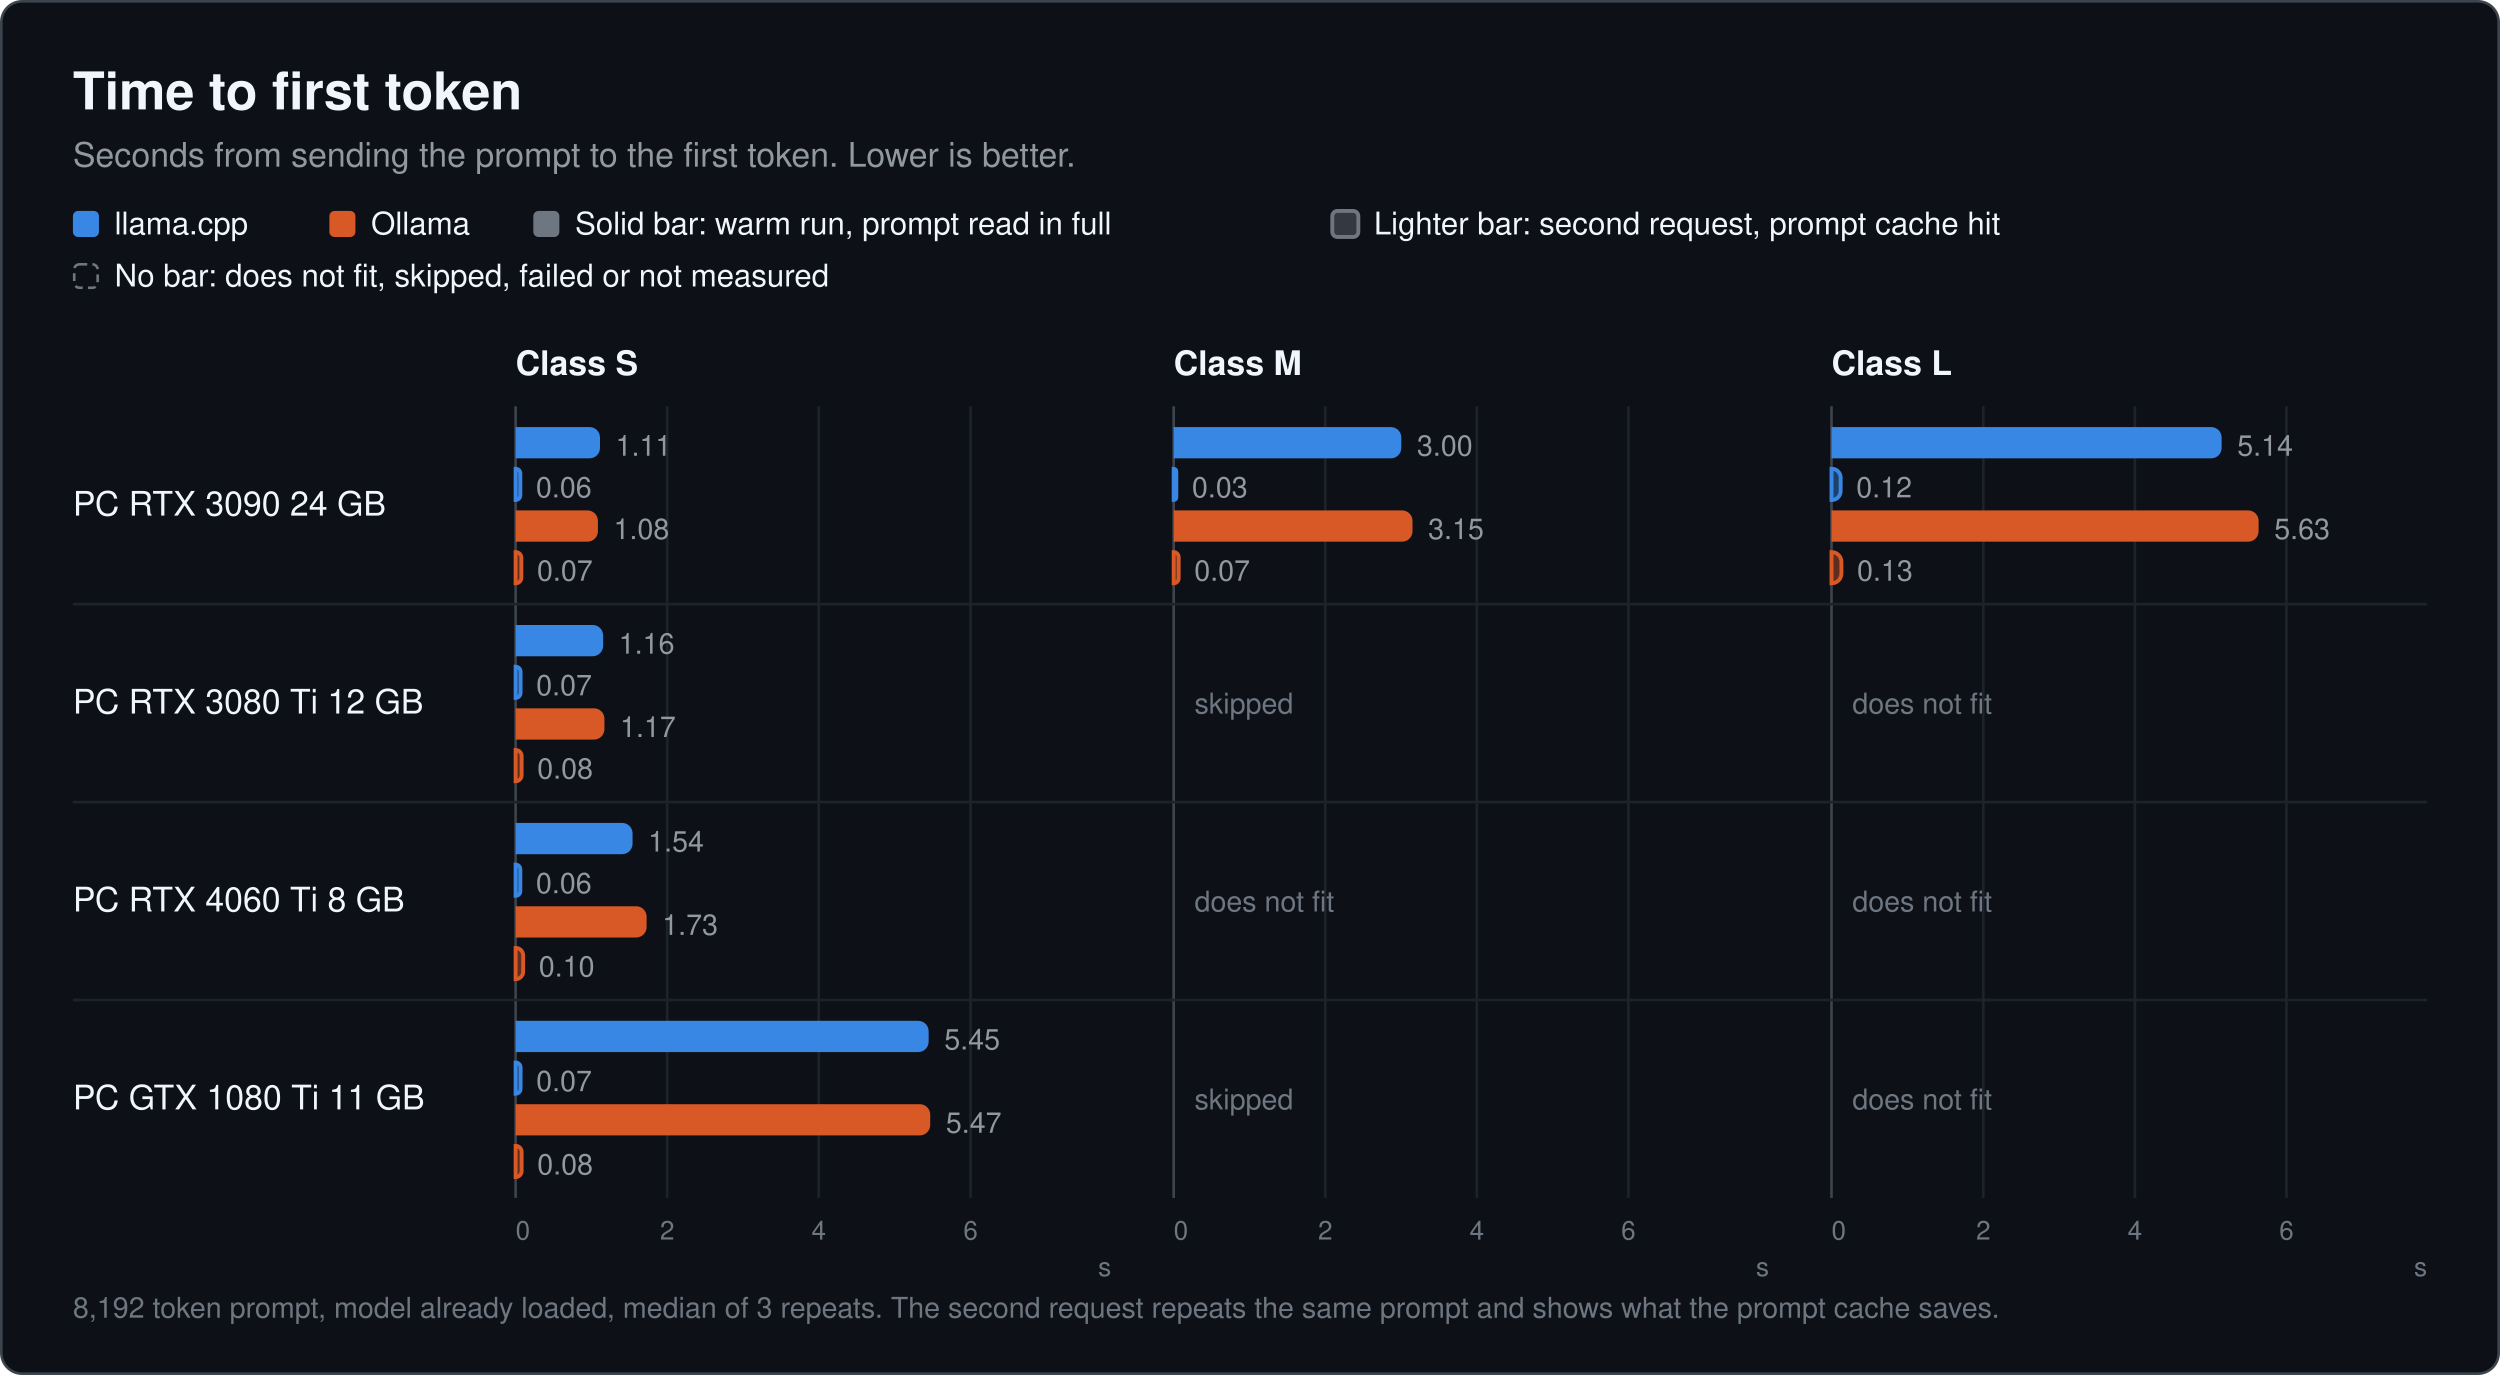
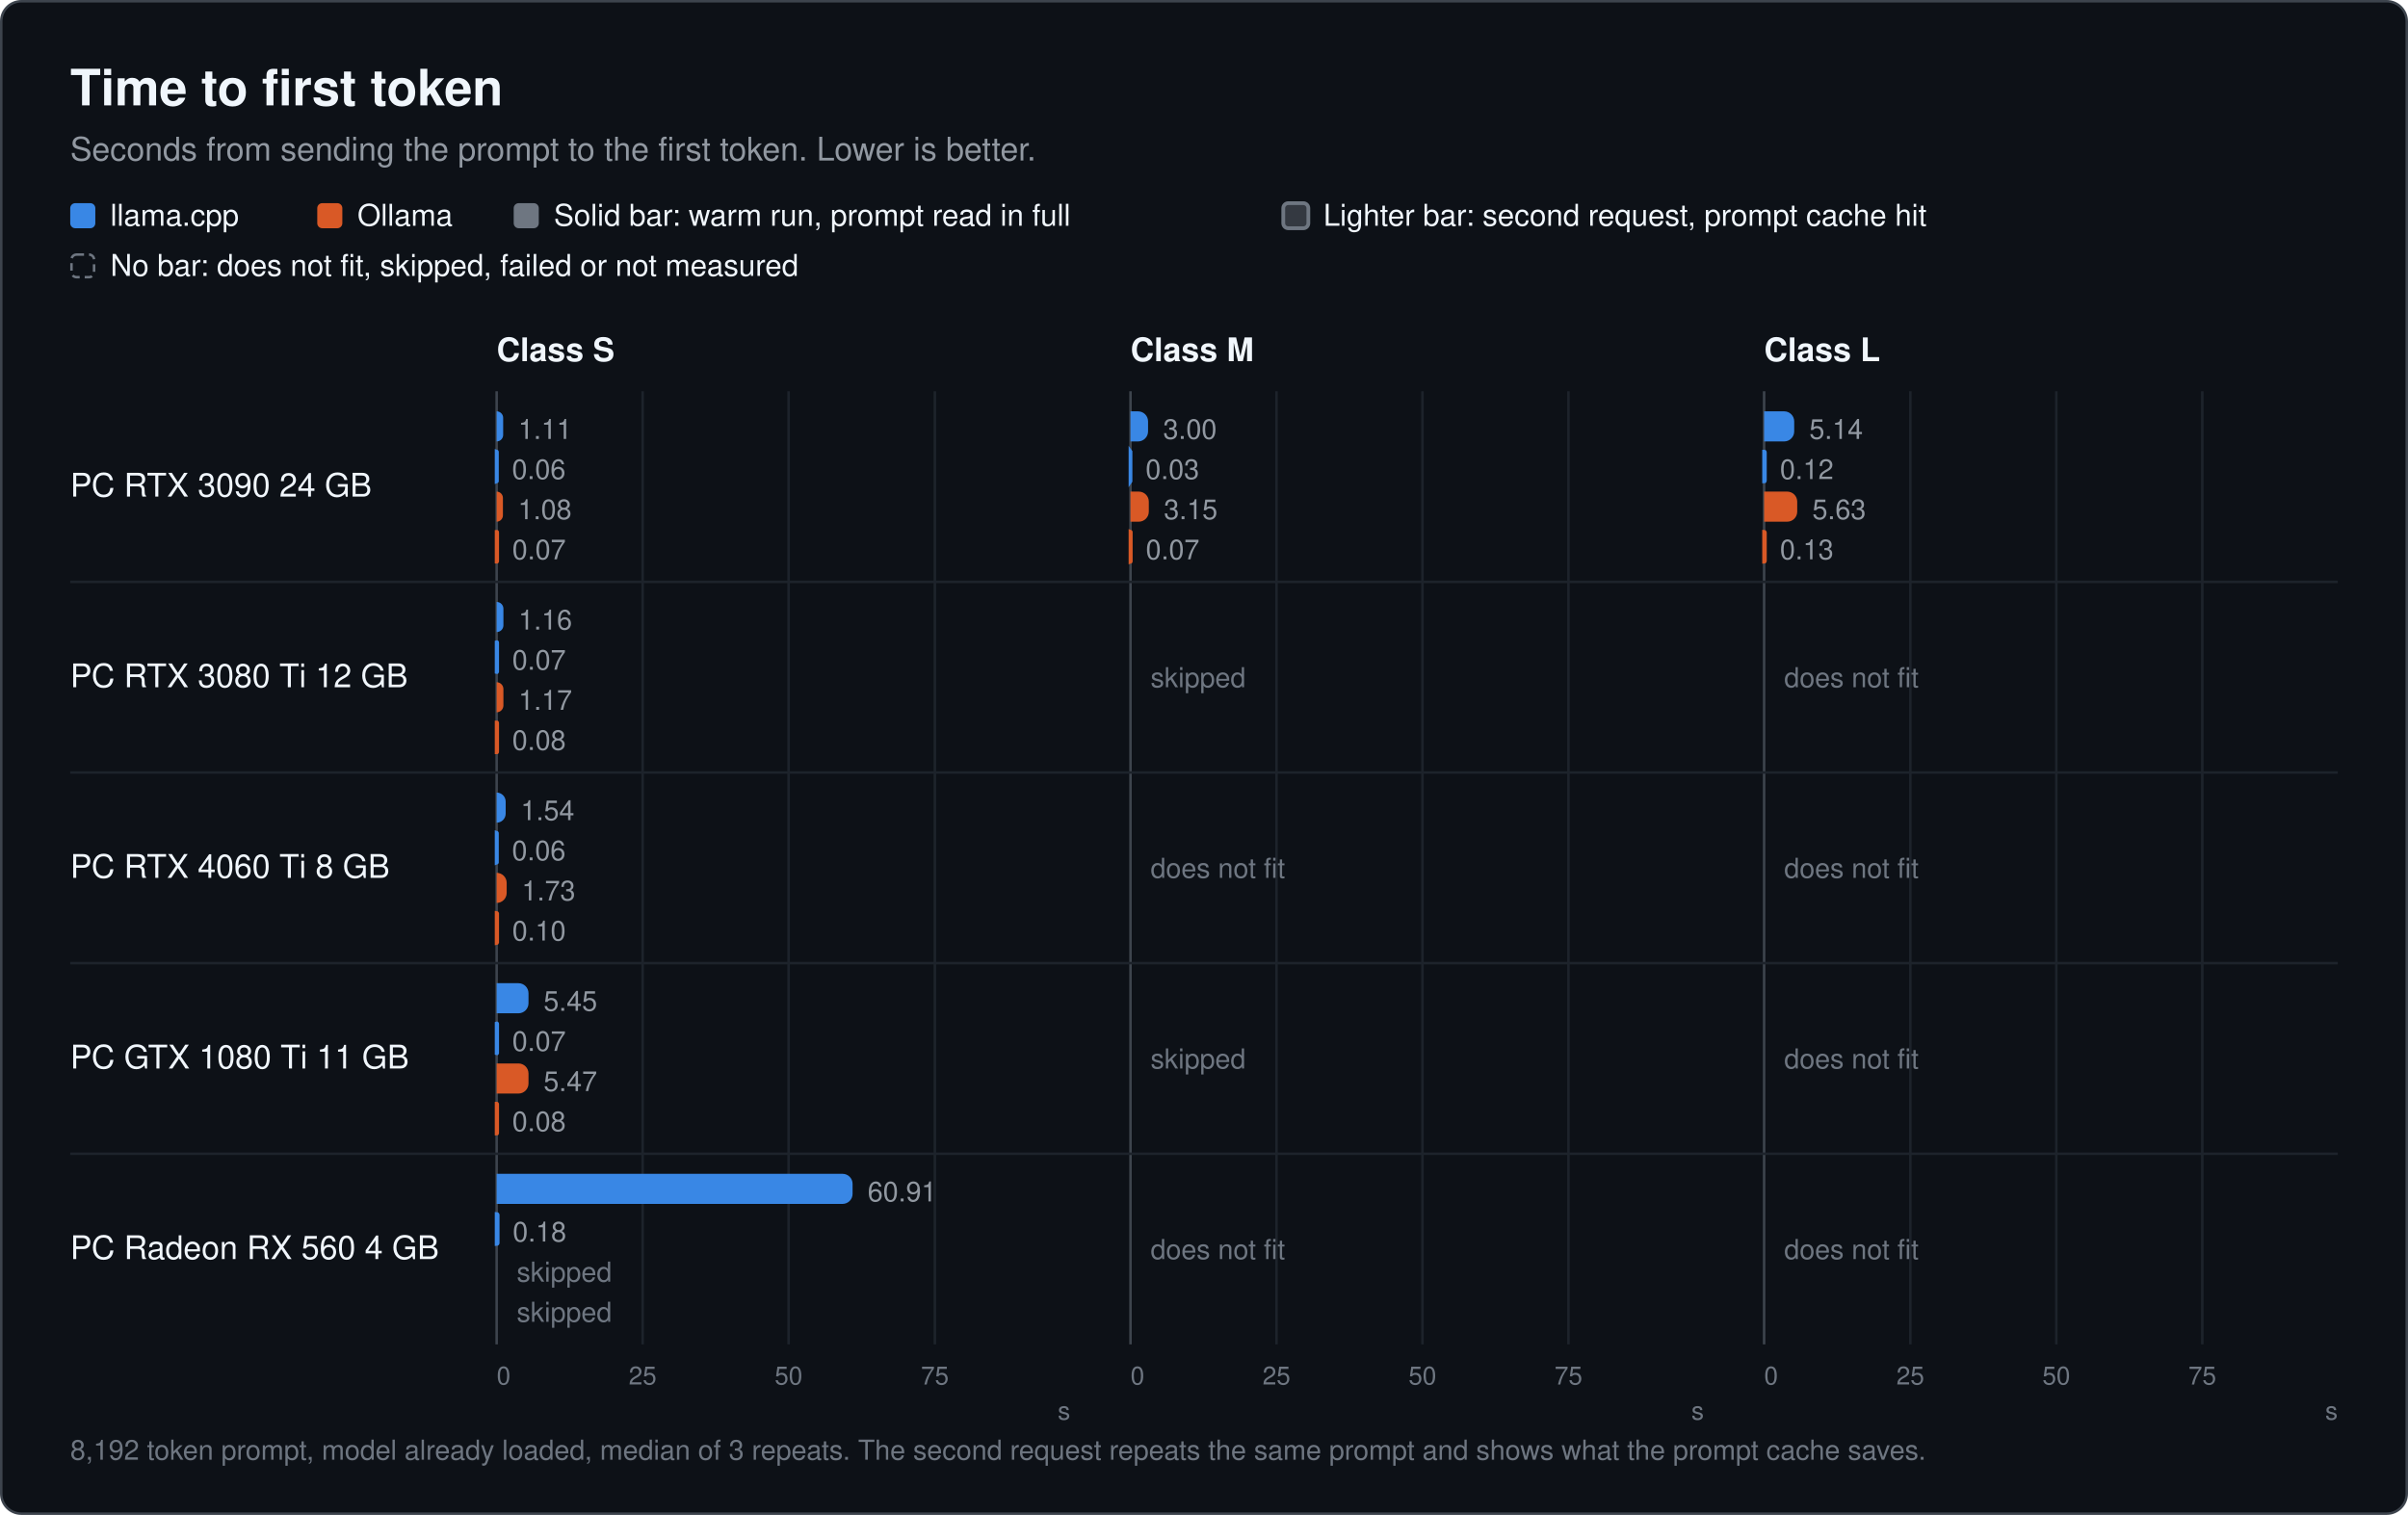
- <svg xmlns="http://www.w3.org/2000/svg" width="960" height="528" viewBox="0 0 960 528" role="img" aria-label="Time to first token in seconds per device, model class and engine">
+ <svg xmlns="http://www.w3.org/2000/svg" width="960" height="604" viewBox="0 0 960 604" role="img" aria-label="Time to first token in seconds per device, model class and engine">
  <style>
    text { font-family: system-ui, -apple-system, "Segoe UI", Helvetica, Arial, sans-serif; fill: #9198a1; }
    .title { font-size: 20px; font-weight: 600; fill: #f0f6fc; }
    .section { font-size: 15px; font-weight: 600; fill: #f0f6fc; }
    .panel { font-size: 13px; font-weight: 600; fill: #f0f6fc; }
    .device { font-size: 13px; fill: #f0f6fc; }
    .sub { font-size: 13px; }
    .legend { font-size: 12px; fill: #f0f6fc; }
    .value { font-size: 11px; font-variant-numeric: tabular-nums; }
    .tick { font-size: 10px; fill: #6e7681; font-variant-numeric: tabular-nums; }
    .muted, .note, .foot { fill: #6e7681; }
    .note { font-size: 11px; }
    .foot { font-size: 11px; }
    .cell { font-size: 12px; font-weight: 600; font-variant-numeric: tabular-nums; }
    .limitlabel { font-size: 10px; fill: #6e7681; }
    .grid { stroke: #1d232b; stroke-width: 1; }
    .row { stroke: #1d232b; stroke-width: 1; }
    .base { stroke: #3d444d; stroke-width: 1; }
    .limit { stroke: #4d5560; stroke-width: 1; stroke-dasharray: 2 3; }
    .gapbox { fill: none; stroke: #6e7681; stroke-width: 1; stroke-dasharray: 3 2; }
    </style>
-   <rect x="0.5" y="0.5" width="959" height="527" rx="8" fill="#0d1117" stroke="#3d444d" />
+   <rect x="0.5" y="0.5" width="959" height="603" rx="8" fill="#0d1117" stroke="#3d444d" />
  <text x="28" y="42" class="title">Time to first token</text>
  <text x="28" y="64" class="sub">Seconds from sending the prompt to the first token. Lower is better.</text>
  <rect x="28" y="81" width="10" height="10" rx="2" fill="#3987e5" />
  <text x="44" y="90" class="legend">llama.cpp</text>
  <rect x="126.48" y="81" width="10" height="10" rx="2" fill="#d95926" />
  <text x="142.48" y="90" class="legend">Ollama</text>
  <rect x="204.8" y="81" width="10" height="10" rx="2" fill="#6e7681" />
  <text x="220.8" y="90" class="legend">Solid bar: warm run, prompt read in full</text>
  <rect x="511.6" y="81" width="10" height="10" rx="2" fill="#6e7681" fill-opacity="0.4" stroke="#6e7681" stroke-width="1.5" />
  <text x="527.6" y="90" class="legend">Lighter bar: second request, prompt cache hit</text>
  <rect x="28.5" y="101.5" width="9" height="9" rx="2" class="gapbox" />
  <text x="44" y="110" class="legend">No bar: does not fit, skipped, failed or not measured</text>
  <text x="198.0" y="144" class="panel">Class S</text>
  <text x="450.7" y="144" class="panel">Class M</text>
  <text x="703.3" y="144" class="panel">Class L</text>
-   <text x="198.0" y="476" class="tick" text-anchor="start">0</text>
-   <line x1="256.2" y1="156" x2="256.2" y2="460" class="grid" />
-   <text x="256.2" y="476" class="tick" text-anchor="middle">2</text>
-   <line x1="314.4" y1="156" x2="314.4" y2="460" class="grid" />
-   <text x="314.4" y="476" class="tick" text-anchor="middle">4</text>
-   <line x1="372.7" y1="156" x2="372.7" y2="460" class="grid" />
-   <text x="372.7" y="476" class="tick" text-anchor="middle">6</text>
-   <line x1="198.0" y1="156" x2="198.0" y2="460" class="base" />
-   <text x="426.7" y="490" class="tick" text-anchor="end">s</text>
-   <path d="M198.0,164.0H226.4A4,4 0 0 1 230.4,168.0V172.0A4,4 0 0 1 226.4,176.0H198.0Z" fill="#3987e5" />
-   <text x="236.4" y="175.0" class="value">1.11</text>
-   <path d="M198.0,180.0H198.0A1.809,1.809 0 0 1 199.8,181.8V190.2A1.809,1.809 0 0 1 198.0,192.0H198.0Z" fill="#3987e5" fill-opacity="0.4" stroke="#3987e5" stroke-width="1.5" />
-   <text x="205.8" y="191.0" class="value">0.06</text>
-   <path d="M198.0,196.0H225.6A4,4 0 0 1 229.6,200.0V204.0A4,4 0 0 1 225.6,208.0H198.0Z" fill="#d95926" />
-   <text x="235.6" y="207.0" class="value">1.08</text>
-   <path d="M198.0,212.0H198.0A2.176,2.176 0 0 1 200.2,214.2V221.8A2.176,2.176 0 0 1 198.0,224.0H198.0Z" fill="#d95926" fill-opacity="0.4" stroke="#d95926" stroke-width="1.5" />
-   <text x="206.2" y="223.0" class="value">0.07</text>
-   <path d="M198.0,240.0H227.6A4,4 0 0 1 231.6,244.0V248.0A4,4 0 0 1 227.6,252.0H198.0Z" fill="#3987e5" />
-   <text x="237.6" y="251.0" class="value">1.16</text>
-   <path d="M198.0,256.0H198.0A1.943,1.943 0 0 1 199.9,257.9V266.1A1.943,1.943 0 0 1 198.0,268.0H198.0Z" fill="#3987e5" fill-opacity="0.4" stroke="#3987e5" stroke-width="1.5" />
-   <text x="205.9" y="267.0" class="value">0.07</text>
-   <path d="M198.0,272.0H228.1A4,4 0 0 1 232.1,276.0V280.0A4,4 0 0 1 228.1,284.0H198.0Z" fill="#d95926" />
-   <text x="238.1" y="283.0" class="value">1.17</text>
-   <path d="M198.0,288.0H198.0A2.293,2.293 0 0 1 200.3,290.3V297.7A2.293,2.293 0 0 1 198.0,300.0H198.0Z" fill="#d95926" fill-opacity="0.4" stroke="#d95926" stroke-width="1.5" />
-   <text x="206.3" y="299.0" class="value">0.08</text>
-   <path d="M198.0,316.0H238.9A4,4 0 0 1 242.9,320.0V324.0A4,4 0 0 1 238.9,328.0H198.0Z" fill="#3987e5" />
-   <text x="248.9" y="327.0" class="value">1.54</text>
-   <path d="M198.0,332.0H198.0A1.809,1.809 0 0 1 199.8,333.8V342.2A1.809,1.809 0 0 1 198.0,344.0H198.0Z" fill="#3987e5" fill-opacity="0.4" stroke="#3987e5" stroke-width="1.5" />
-   <text x="205.8" y="343.0" class="value">0.06</text>
-   <path d="M198.0,348.0H244.3A4,4 0 0 1 248.3,352.0V356.0A4,4 0 0 1 244.3,360.0H198.0Z" fill="#d95926" />
-   <text x="254.3" y="359.0" class="value">1.73</text>
-   <path d="M198.0,364.0H198.0A2.907,2.907 0 0 1 200.9,366.9V373.1A2.907,2.907 0 0 1 198.0,376.0H198.0Z" fill="#d95926" fill-opacity="0.4" stroke="#d95926" stroke-width="1.5" />
-   <text x="206.9" y="375.0" class="value">0.10</text>
-   <path d="M198.0,392.0H352.6A4,4 0 0 1 356.6,396.0V400.0A4,4 0 0 1 352.6,404.0H198.0Z" fill="#3987e5" />
-   <text x="362.6" y="403.0" class="value">5.45</text>
-   <path d="M198.0,408.0H198.0A1.903,1.903 0 0 1 199.9,409.9V418.1A1.903,1.903 0 0 1 198.0,420.0H198.0Z" fill="#3987e5" fill-opacity="0.4" stroke="#3987e5" stroke-width="1.5" />
-   <text x="205.9" y="419.0" class="value">0.07</text>
-   <path d="M198.0,424.0H353.2A4,4 0 0 1 357.2,428.0V432.0A4,4 0 0 1 353.2,436.0H198.0Z" fill="#d95926" />
-   <text x="363.2" y="435.0" class="value">5.47</text>
-   <path d="M198.0,440.0H198.0A2.314,2.314 0 0 1 200.3,442.3V449.7A2.314,2.314 0 0 1 198.0,452.0H198.0Z" fill="#d95926" fill-opacity="0.4" stroke="#d95926" stroke-width="1.5" />
-   <text x="206.3" y="451.0" class="value">0.08</text>
-   <text x="450.7" y="476" class="tick" text-anchor="start">0</text>
-   <line x1="508.9" y1="156" x2="508.9" y2="460" class="grid" />
-   <text x="508.9" y="476" class="tick" text-anchor="middle">2</text>
-   <line x1="567.1" y1="156" x2="567.1" y2="460" class="grid" />
-   <text x="567.1" y="476" class="tick" text-anchor="middle">4</text>
-   <line x1="625.3" y1="156" x2="625.3" y2="460" class="grid" />
-   <text x="625.3" y="476" class="tick" text-anchor="middle">6</text>
-   <line x1="450.7" y1="156" x2="450.7" y2="460" class="base" />
-   <text x="679.3" y="490" class="tick" text-anchor="end">s</text>
-   <path d="M450.7,164.0H534.1A4,4 0 0 1 538.1,168.0V172.0A4,4 0 0 1 534.1,176.0H450.7Z" fill="#3987e5" />
-   <text x="544.1" y="175.0" class="value">3.00</text>
-   <path d="M450.7,180.0H450.7A1.013,1.013 0 0 1 451.7,181.0V191.0A1.013,1.013 0 0 1 450.7,192.0H450.7Z" fill="#3987e5" fill-opacity="0.4" stroke="#3987e5" stroke-width="1.5" />
-   <text x="457.7" y="191.0" class="value">0.03</text>
-   <path d="M450.7,196.0H538.4A4,4 0 0 1 542.4,200.0V204.0A4,4 0 0 1 538.4,208.0H450.7Z" fill="#d95926" />
-   <text x="548.4" y="207.0" class="value">3.15</text>
-   <path d="M450.7,212.0H450.7A1.952,1.952 0 0 1 452.6,214.0V222.0A1.952,1.952 0 0 1 450.7,224.0H450.7Z" fill="#d95926" fill-opacity="0.4" stroke="#d95926" stroke-width="1.5" />
-   <text x="458.6" y="223.0" class="value">0.07</text>
+   <text x="198.0" y="552" class="tick" text-anchor="start">0</text>
+   <line x1="256.2" y1="156" x2="256.2" y2="536" class="grid" />
+   <text x="256.2" y="552" class="tick" text-anchor="middle">25</text>
+   <line x1="314.4" y1="156" x2="314.4" y2="536" class="grid" />
+   <text x="314.4" y="552" class="tick" text-anchor="middle">50</text>
+   <line x1="372.7" y1="156" x2="372.7" y2="536" class="grid" />
+   <text x="372.7" y="552" class="tick" text-anchor="middle">75</text>
+   <line x1="198.0" y1="156" x2="198.0" y2="536" class="base" />
+   <text x="426.7" y="566" class="tick" text-anchor="end">s</text>
+   <path d="M198.0,164.0H198.0A2.594,2.594 0 0 1 200.6,166.6V173.4A2.594,2.594 0 0 1 198.0,176.0H198.0Z" fill="#3987e5" />
+   <text x="206.6" y="175.0" class="value">1.11</text>
+   <path d="M198.0,180.0H198.0A0.145,0.145 0 0 1 198.1,180.1V191.9A0.145,0.145 0 0 1 198.0,192.0H198.0Z" fill="#3987e5" fill-opacity="0.4" stroke="#3987e5" stroke-width="1.5" />
+   <text x="204.1" y="191.0" class="value">0.06</text>
+   <path d="M198.0,196.0H198.0A2.526,2.526 0 0 1 200.5,198.5V205.5A2.526,2.526 0 0 1 198.0,208.0H198.0Z" fill="#d95926" />
+   <text x="206.5" y="207.0" class="value">1.08</text>
+   <path d="M198.0,212.0H198.0A0.174,0.174 0 0 1 198.2,212.2V223.8A0.174,0.174 0 0 1 198.0,224.0H198.0Z" fill="#d95926" fill-opacity="0.4" stroke="#d95926" stroke-width="1.5" />
+   <text x="204.2" y="223.0" class="value">0.07</text>
+   <path d="M198.0,240.0H198.0A2.691,2.691 0 0 1 200.7,242.7V249.3A2.691,2.691 0 0 1 198.0,252.0H198.0Z" fill="#3987e5" />
+   <text x="206.7" y="251.0" class="value">1.16</text>
+   <path d="M198.0,256.0H198.0A0.155,0.155 0 0 1 198.2,256.2V267.8A0.155,0.155 0 0 1 198.0,268.0H198.0Z" fill="#3987e5" fill-opacity="0.4" stroke="#3987e5" stroke-width="1.5" />
+   <text x="204.2" y="267.0" class="value">0.07</text>
+   <path d="M198.0,272.0H198.0A2.728,2.728 0 0 1 200.7,274.7V281.3A2.728,2.728 0 0 1 198.0,284.0H198.0Z" fill="#d95926" />
+   <text x="206.7" y="283.0" class="value">1.17</text>
+   <path d="M198.0,288.0H198.0A0.183,0.183 0 0 1 198.2,288.2V299.8A0.183,0.183 0 0 1 198.0,300.0H198.0Z" fill="#d95926" fill-opacity="0.4" stroke="#d95926" stroke-width="1.5" />
+   <text x="204.2" y="299.0" class="value">0.08</text>
+   <path d="M198.0,316.0H198.0A3.59,3.59 0 0 1 201.6,319.6V324.4A3.59,3.59 0 0 1 198.0,328.0H198.0Z" fill="#3987e5" />
+   <text x="207.6" y="327.0" class="value">1.54</text>
+   <path d="M198.0,332.0H198.0A0.145,0.145 0 0 1 198.1,332.1V343.9A0.145,0.145 0 0 1 198.0,344.0H198.0Z" fill="#3987e5" fill-opacity="0.4" stroke="#3987e5" stroke-width="1.5" />
+   <text x="204.1" y="343.0" class="value">0.06</text>
+   <path d="M198.0,348.0H198.0A4,4 0 0 1 202.0,352.0V356.0A4,4 0 0 1 198.0,360.0H198.0Z" fill="#d95926" />
+   <text x="208.0" y="359.0" class="value">1.73</text>
+   <path d="M198.0,364.0H198.0A0.233,0.233 0 0 1 198.2,364.2V375.8A0.233,0.233 0 0 1 198.0,376.0H198.0Z" fill="#d95926" fill-opacity="0.4" stroke="#d95926" stroke-width="1.5" />
+   <text x="204.2" y="375.0" class="value">0.10</text>
+   <path d="M198.0,392.0H206.7A4,4 0 0 1 210.7,396.0V400.0A4,4 0 0 1 206.7,404.0H198.0Z" fill="#3987e5" />
+   <text x="216.7" y="403.0" class="value">5.45</text>
+   <path d="M198.0,408.0H198.0A0.152,0.152 0 0 1 198.2,408.2V419.8A0.152,0.152 0 0 1 198.0,420.0H198.0Z" fill="#3987e5" fill-opacity="0.4" stroke="#3987e5" stroke-width="1.5" />
+   <text x="204.2" y="419.0" class="value">0.07</text>
+   <path d="M198.0,424.0H206.7A4,4 0 0 1 210.7,428.0V432.0A4,4 0 0 1 206.7,436.0H198.0Z" fill="#d95926" />
+   <text x="216.7" y="435.0" class="value">5.47</text>
+   <path d="M198.0,440.0H198.0A0.185,0.185 0 0 1 198.2,440.2V451.8A0.185,0.185 0 0 1 198.0,452.0H198.0Z" fill="#d95926" fill-opacity="0.4" stroke="#d95926" stroke-width="1.5" />
+   <text x="204.2" y="451.0" class="value">0.08</text>
+   <path d="M198.0,468.0H335.9A4,4 0 0 1 339.9,472.0V476.0A4,4 0 0 1 335.9,480.0H198.0Z" fill="#3987e5" />
+   <text x="345.9" y="479.0" class="value">60.91</text>
+   <path d="M198.0,484.0H198.0A0.411,0.411 0 0 1 198.4,484.4V495.6A0.411,0.411 0 0 1 198.0,496.0H198.0Z" fill="#3987e5" fill-opacity="0.4" stroke="#3987e5" stroke-width="1.5" />
+   <text x="204.4" y="495.0" class="value">0.18</text>
+   <text x="206.0" y="511.0" class="note">skipped</text>
+   <text x="206.0" y="527.0" class="note">skipped</text>
+   <text x="450.7" y="552" class="tick" text-anchor="start">0</text>
+   <line x1="508.9" y1="156" x2="508.9" y2="536" class="grid" />
+   <text x="508.9" y="552" class="tick" text-anchor="middle">25</text>
+   <line x1="567.1" y1="156" x2="567.1" y2="536" class="grid" />
+   <text x="567.1" y="552" class="tick" text-anchor="middle">50</text>
+   <line x1="625.3" y1="156" x2="625.3" y2="536" class="grid" />
+   <text x="625.3" y="552" class="tick" text-anchor="middle">75</text>
+   <line x1="450.7" y1="156" x2="450.7" y2="536" class="base" />
+   <text x="679.3" y="566" class="tick" text-anchor="end">s</text>
+   <path d="M450.7,164.0H453.7A4,4 0 0 1 457.7,168.0V172.0A4,4 0 0 1 453.7,176.0H450.7Z" fill="#3987e5" />
+   <text x="463.7" y="175.0" class="value">3.00</text>
+   <path d="M450.7,180.0H450.7A0.081,0.081 0 0 1 450.7,180.1V191.9A0.081,0.081 0 0 1 450.7,192.0H450.7Z" fill="#3987e5" fill-opacity="0.4" stroke="#3987e5" stroke-width="1.5" />
+   <text x="456.7" y="191.0" class="value">0.03</text>
+   <path d="M450.7,196.0H454.0A4,4 0 0 1 458.0,200.0V204.0A4,4 0 0 1 454.0,208.0H450.7Z" fill="#d95926" />
+   <text x="464.0" y="207.0" class="value">3.15</text>
+   <path d="M450.7,212.0H450.7A0.156,0.156 0 0 1 450.8,212.2V223.8A0.156,0.156 0 0 1 450.7,224.0H450.7Z" fill="#d95926" fill-opacity="0.4" stroke="#d95926" stroke-width="1.5" />
+   <text x="456.8" y="223.0" class="value">0.07</text>
  <text x="458.7" y="274.0" class="note">skipped</text>
  <text x="458.7" y="350.0" class="note">does not fit</text>
  <text x="458.7" y="426.0" class="note">skipped</text>
-   <text x="703.3" y="476" class="tick" text-anchor="start">0</text>
-   <line x1="761.6" y1="156" x2="761.6" y2="460" class="grid" />
-   <text x="761.6" y="476" class="tick" text-anchor="middle">2</text>
-   <line x1="819.8" y1="156" x2="819.8" y2="460" class="grid" />
-   <text x="819.8" y="476" class="tick" text-anchor="middle">4</text>
-   <line x1="878.0" y1="156" x2="878.0" y2="460" class="grid" />
-   <text x="878.0" y="476" class="tick" text-anchor="middle">6</text>
-   <line x1="703.3" y1="156" x2="703.3" y2="460" class="base" />
-   <text x="932.0" y="490" class="tick" text-anchor="end">s</text>
-   <path d="M703.3,164.0H849.1A4,4 0 0 1 853.1,168.0V172.0A4,4 0 0 1 849.1,176.0H703.3Z" fill="#3987e5" />
-   <text x="859.1" y="175.0" class="value">5.14</text>
-   <path d="M703.3,180.0H703.3A3.427,3.427 0 0 1 706.8,183.4V188.6A3.427,3.427 0 0 1 703.3,192.0H703.3Z" fill="#3987e5" fill-opacity="0.4" stroke="#3987e5" stroke-width="1.5" />
-   <text x="712.8" y="191.0" class="value">0.12</text>
-   <path d="M703.3,196.0H863.3A4,4 0 0 1 867.3,200.0V204.0A4,4 0 0 1 863.3,208.0H703.3Z" fill="#d95926" />
-   <text x="873.3" y="207.0" class="value">5.63</text>
-   <path d="M703.3,212.0H703.3A3.77,3.77 0 0 1 707.1,215.8V220.2A3.77,3.77 0 0 1 703.3,224.0H703.3Z" fill="#d95926" fill-opacity="0.4" stroke="#d95926" stroke-width="1.5" />
-   <text x="713.1" y="223.0" class="value">0.13</text>
+   <text x="458.7" y="502.0" class="note">does not fit</text>
+   <text x="703.3" y="552" class="tick" text-anchor="start">0</text>
+   <line x1="761.6" y1="156" x2="761.6" y2="536" class="grid" />
+   <text x="761.6" y="552" class="tick" text-anchor="middle">25</text>
+   <line x1="819.8" y1="156" x2="819.8" y2="536" class="grid" />
+   <text x="819.8" y="552" class="tick" text-anchor="middle">50</text>
+   <line x1="878.0" y1="156" x2="878.0" y2="536" class="grid" />
+   <text x="878.0" y="552" class="tick" text-anchor="middle">75</text>
+   <line x1="703.3" y1="156" x2="703.3" y2="536" class="base" />
+   <text x="932.0" y="566" class="tick" text-anchor="end">s</text>
+   <path d="M703.3,164.0H711.3A4,4 0 0 1 715.3,168.0V172.0A4,4 0 0 1 711.3,176.0H703.3Z" fill="#3987e5" />
+   <text x="721.3" y="175.0" class="value">5.14</text>
+   <path d="M703.3,180.0H703.3A0.274,0.274 0 0 1 703.6,180.3V191.7A0.274,0.274 0 0 1 703.3,192.0H703.3Z" fill="#3987e5" fill-opacity="0.4" stroke="#3987e5" stroke-width="1.5" />
+   <text x="709.6" y="191.0" class="value">0.12</text>
+   <path d="M703.3,196.0H712.5A4,4 0 0 1 716.5,200.0V204.0A4,4 0 0 1 712.5,208.0H703.3Z" fill="#d95926" />
+   <text x="722.5" y="207.0" class="value">5.63</text>
+   <path d="M703.3,212.0H703.3A0.302,0.302 0 0 1 703.6,212.3V223.7A0.302,0.302 0 0 1 703.3,224.0H703.3Z" fill="#d95926" fill-opacity="0.4" stroke="#d95926" stroke-width="1.5" />
+   <text x="709.6" y="223.0" class="value">0.13</text>
  <text x="711.3" y="274.0" class="note">does not fit</text>
  <text x="711.3" y="350.0" class="note">does not fit</text>
  <text x="711.3" y="426.0" class="note">does not fit</text>
+   <text x="711.3" y="502.0" class="note">does not fit</text>
  <text x="28" y="198.0" class="device">PC RTX 3090 24 GB</text>
  <line x1="28" y1="232" x2="932" y2="232" class="row" />
  <text x="28" y="274.0" class="device">PC RTX 3080 Ti 12 GB</text>
  <line x1="28" y1="308" x2="932" y2="308" class="row" />
  <text x="28" y="350.0" class="device">PC RTX 4060 Ti 8 GB</text>
  <line x1="28" y1="384" x2="932" y2="384" class="row" />
  <text x="28" y="426.0" class="device">PC GTX 1080 Ti 11 GB</text>
-   <text x="28" y="506" class="foot">8,192 token prompt, model already loaded, median of 3 repeats. The second request repeats the same prompt and shows what the prompt cache saves.</text>
+   <line x1="28" y1="460" x2="932" y2="460" class="row" />
+   <text x="28" y="502.0" class="device">PC Radeon RX 560 4 GB</text>
+   <text x="28" y="582" class="foot">8,192 token prompt, model already loaded, median of 3 repeats. The second request repeats the same prompt and shows what the prompt cache saves.</text>
</svg>
